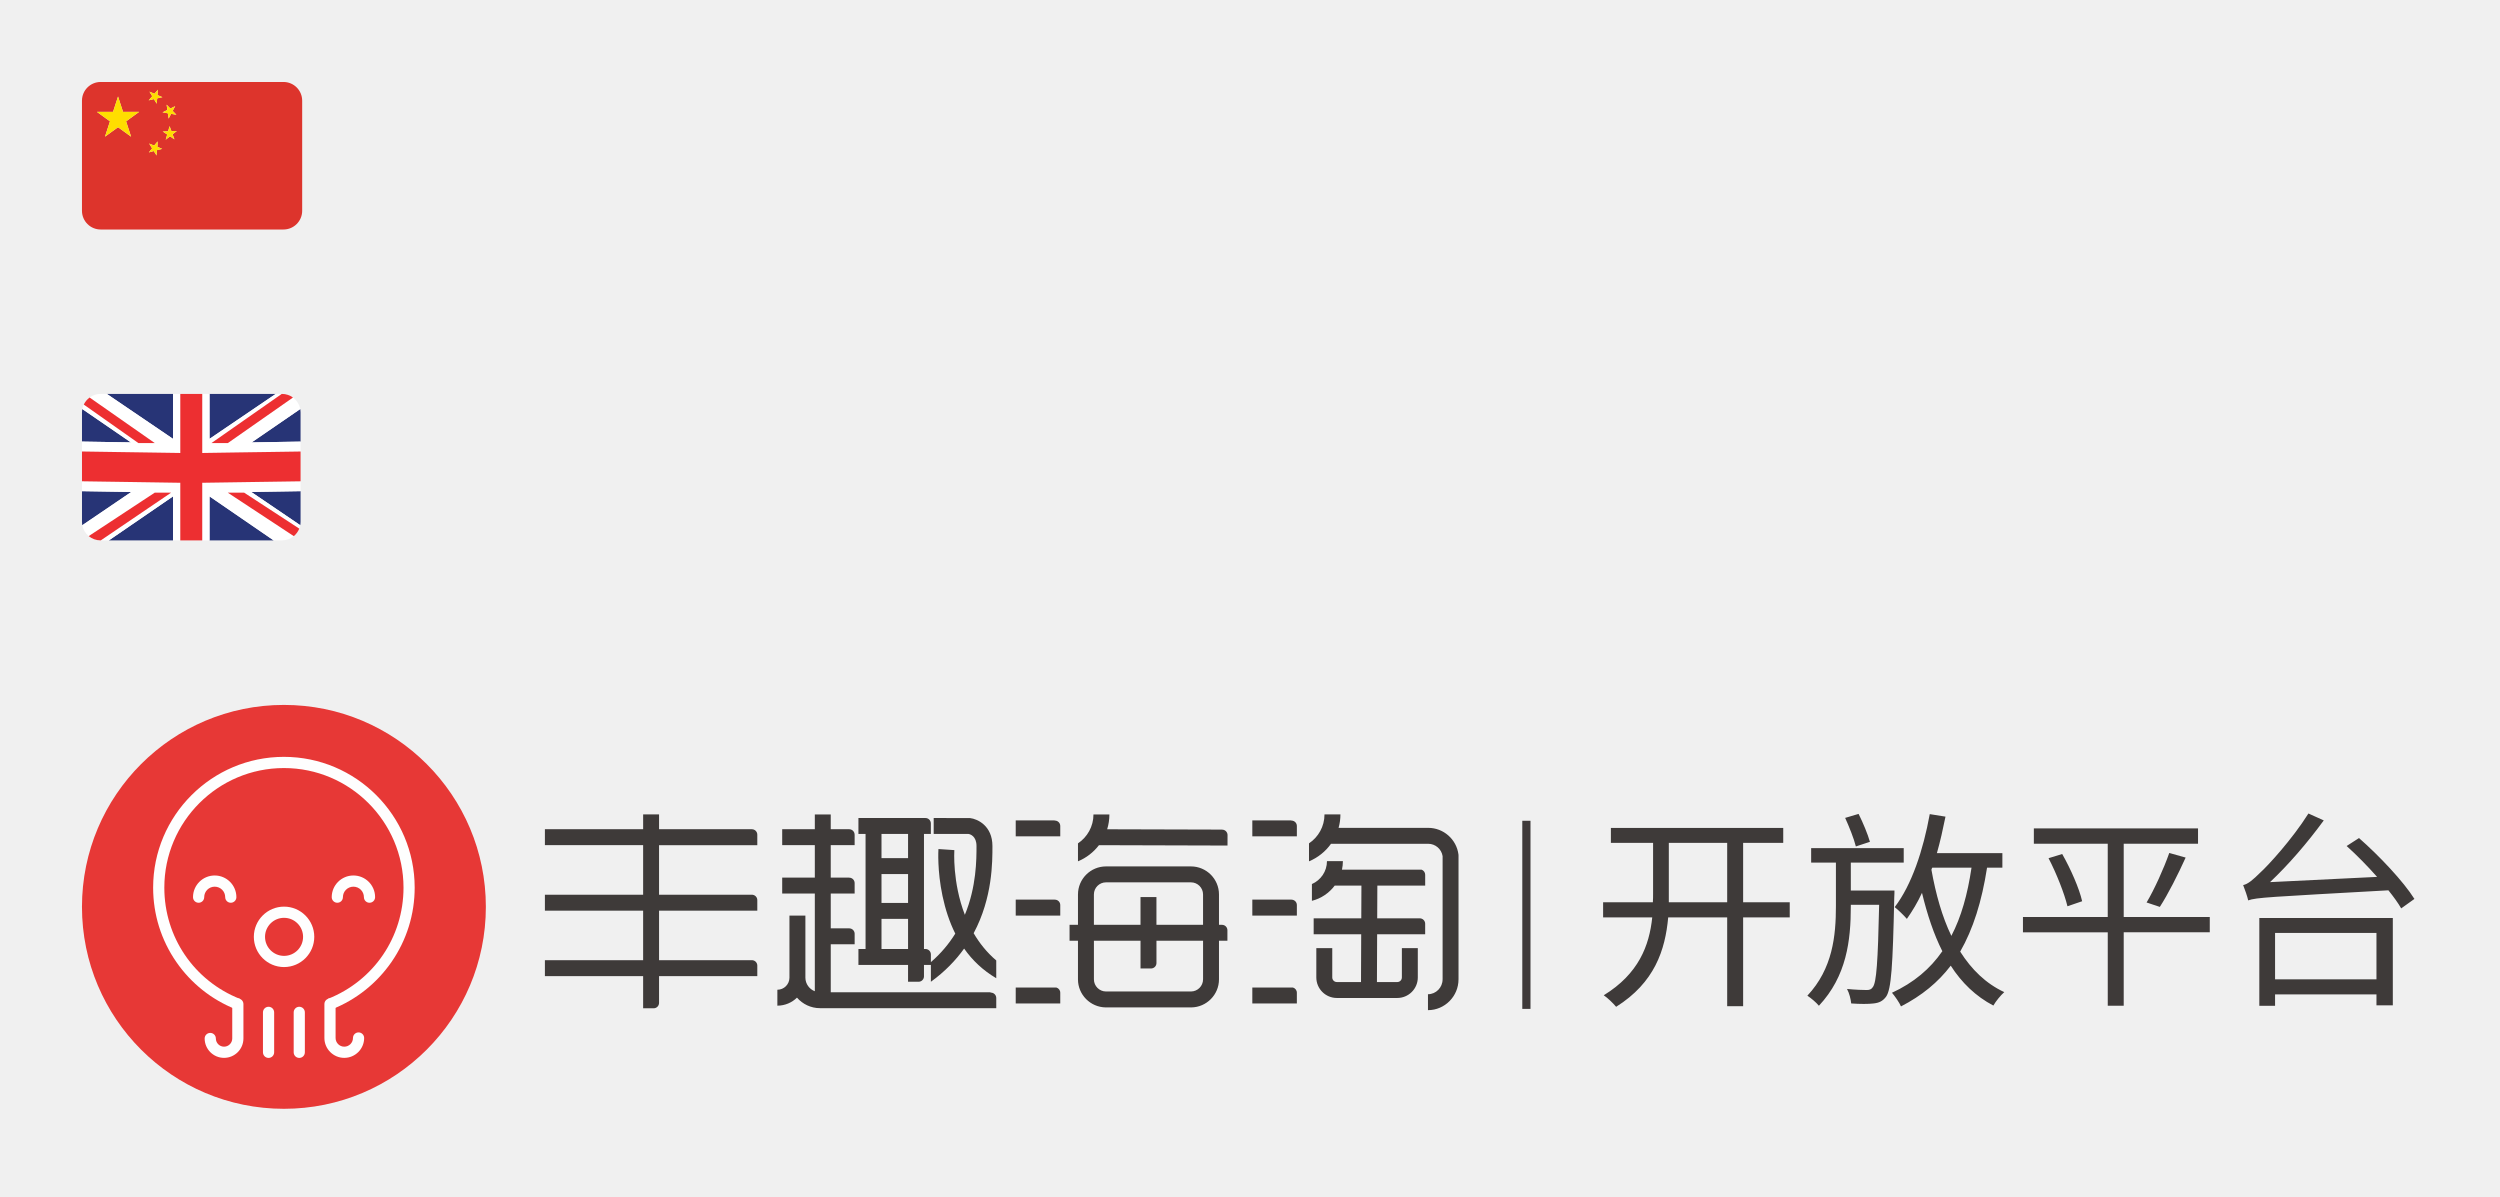
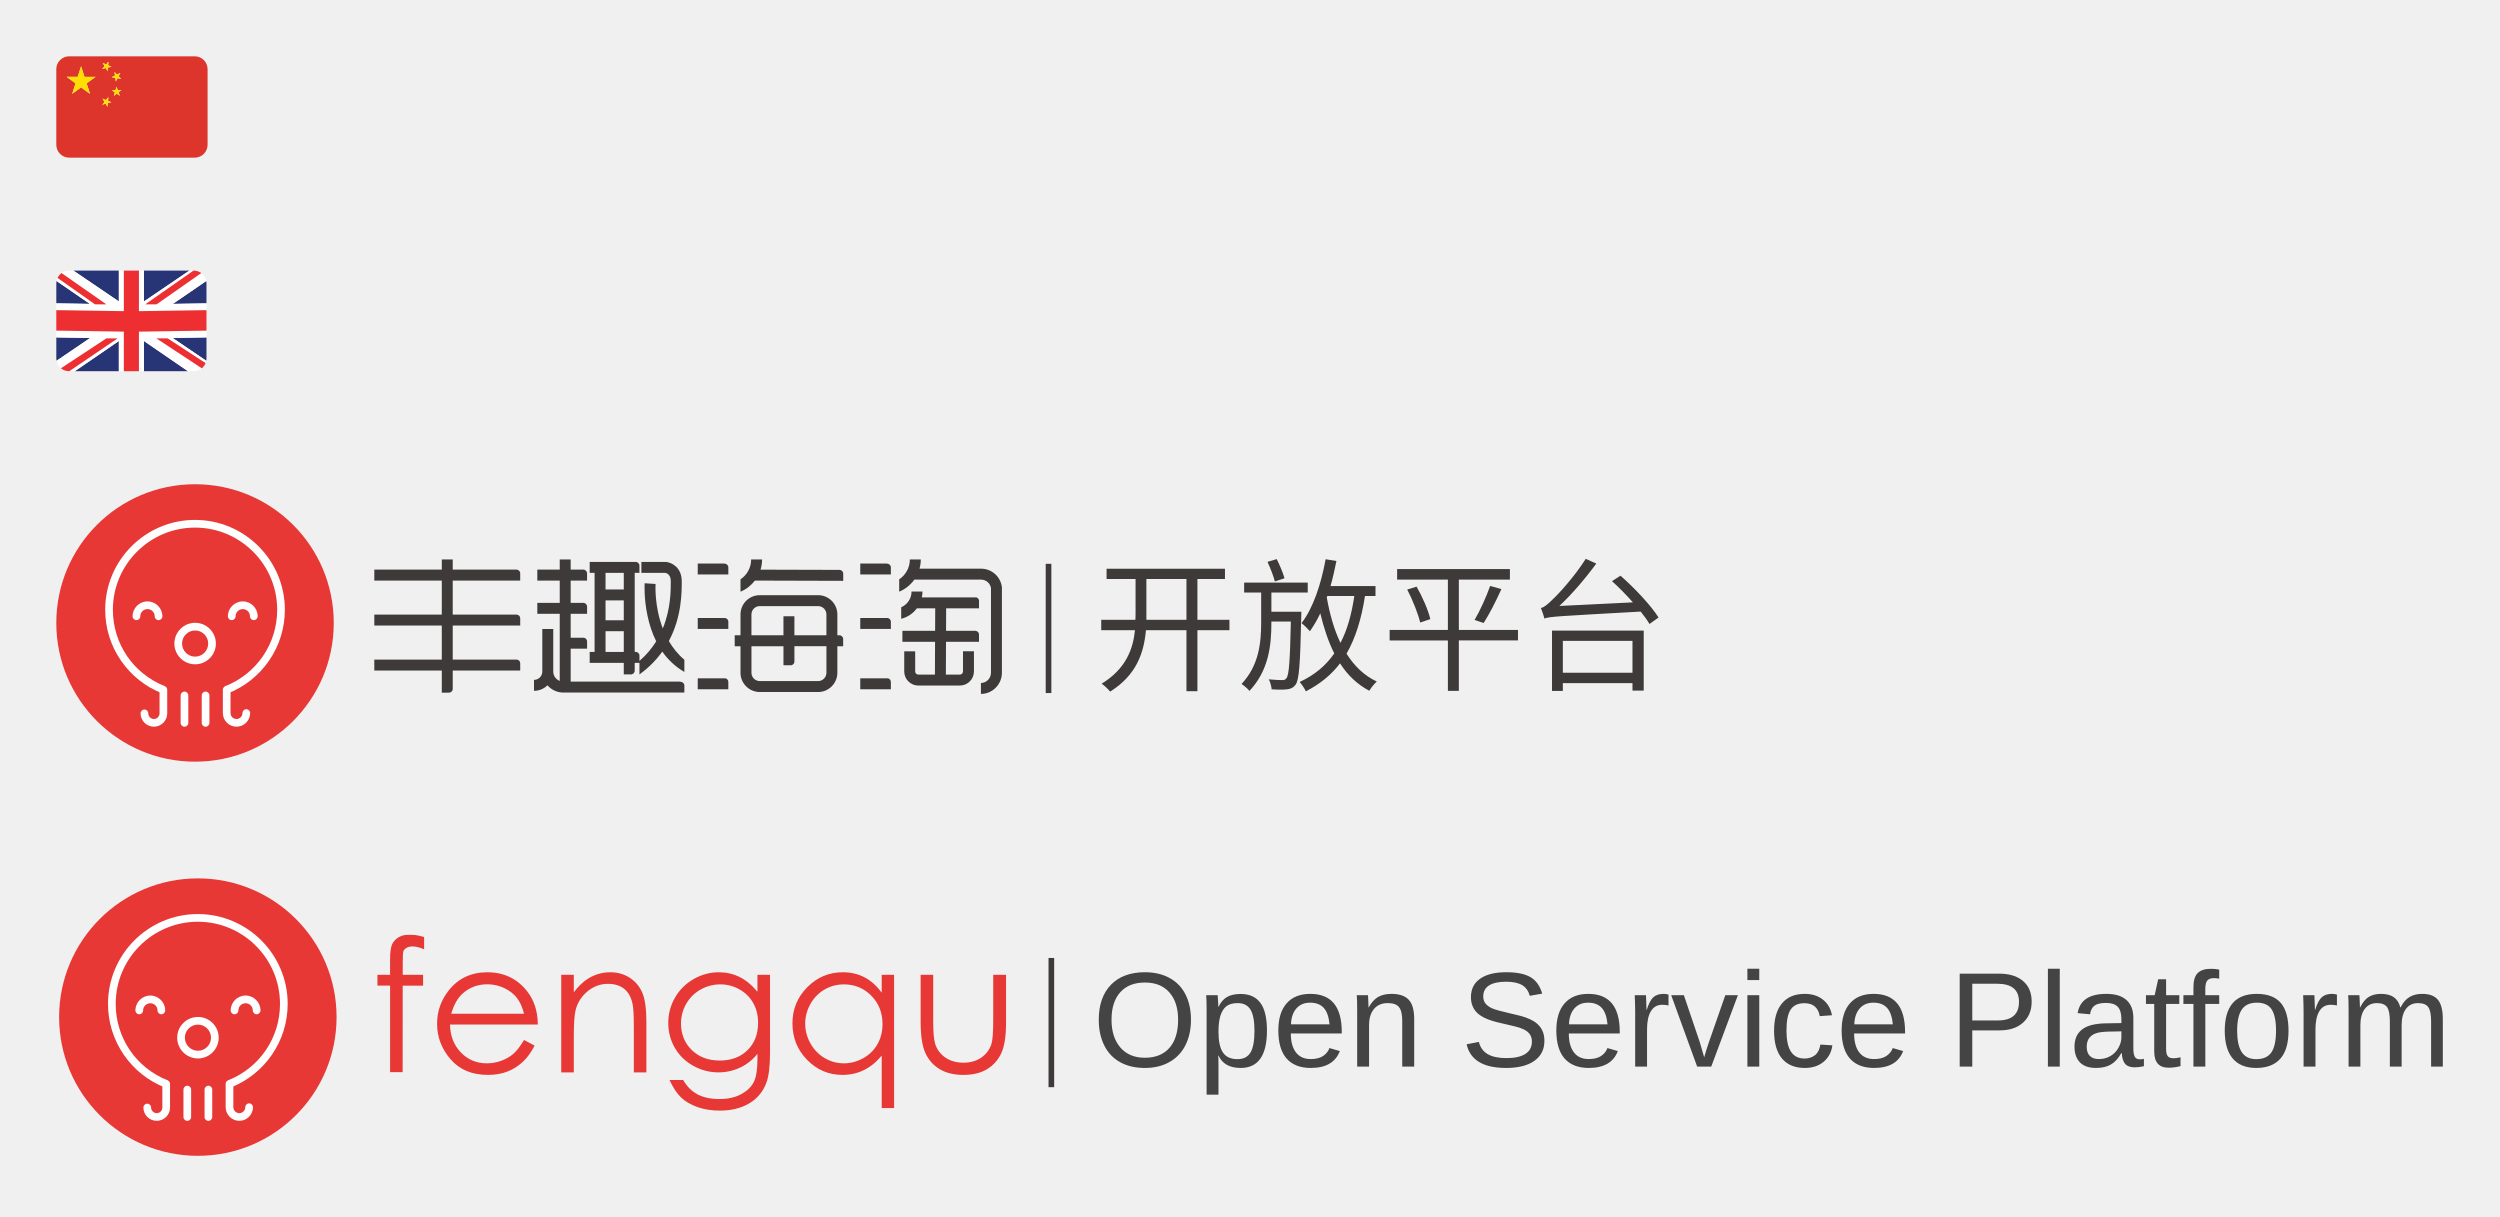
- <svg xmlns="http://www.w3.org/2000/svg" width="305" height="146" viewBox="0 0 305 146">
+ <svg xmlns="http://www.w3.org/2000/svg" xmlns:xlink="http://www.w3.org/1999/xlink" width="444" height="216" viewBox="0 0 444 216">
  <svg width="47" height="38" viewBox="-10 -10 47 38" id="chinese" y="0">
    <g fill="none" fill-rule="evenodd">
      <path d="M11.28 7l-.545-.365-.517.404.18-.63-.544-.368.656-.024.18-.63.225.616.656-.024-.515.405.225.616zm-.955-4.23l.457.47.59-.29-.308.582.457.47-.645-.112-.307.58-.093-.65-.647-.112.59-.29-.093-.65zM9.177 2l-.058.654-.34-.563-.638.15.43-.497-.337-.562.604.258.43-.495-.058.653.604.257-.64.147zM9.1 8.97l-.337-.542-.602.165.398-.495-.364-.587.49.2.12.046.42-.498v.006l.01-.013-.03.673.58.237-.637.157-.048.654zM5.992 6.677L4.4 5.52 2.807 6.675l.608-1.872-1.592-1.158h1.97L4.4 1.774l.608 1.872h1.97L5.383 4.804l.61 1.872zM24.583 0h-22.3C1.024 0 0 1.022 0 2.284v13.432C0 16.978 1.022 18 2.284 18h22.298c1.26 0 2.284-1.022 2.284-2.284V2.284C26.866 1.022 25.843 0 24.582 0z" fill="#DD342C" />
      <path d="M5.008 3.646L4.4 1.774l-.608 1.872h-1.97l1.593 1.158-.608 1.872L4.4 5.52l1.593 1.156-.61-1.872 1.594-1.158h-1.97zM9.27.943l-.43.495-.605-.257.338.563-.43.496.638-.15.34.564L9.176 2l.64-.147-.605-.257.058-.653zM10.475 3.82l.093.65.307-.58.646.113-.455-.47.306-.582-.588.29-.457-.47.093.65-.59.288.647.113zM11.57 5.98l-.655.024-.225-.617-.18.63-.656.025.545.367-.182.63.517-.405.545.367-.226-.617.517-.405zM9.235 7.252l-.01.012v-.006l-.42.498-.122-.046-.49-.2.365.588-.396.495.6-.165.337.543.047-.653.638-.156-.58-.237.03-.67z" fill="#FFDE00" />
    </g>
  </svg>
  <svg width="47" height="38" viewBox="-10 -10 47 38" id="english" y="38">
    <g fill="none" fill-rule="evenodd">
      <path d="M15.563 17.925h7.817l-7.817-5.366v5.365zM.002 11.923v3.735c0 .143.014.282.04.417l5.97-4.053-6.01-.1zM.042 1.905c-.025.136-.04.276-.04.42v3.55l5.965.097L.042 1.905zM23.636.058h-8.073v5.48L23.636.06zM26.668 5.874v-3.55c0-.143-.014-.283-.04-.42L20.703 5.97l5.965-.096zM26.63 16.075c.024-.136.04-.274.04-.417v-3.735l-6.013.1 5.972 4.052zM11.107.058H3.034l8.073 5.48V.06zM3.29 17.925h7.817V12.56L3.29 17.924z" fill="#273476" />
      <path d="M11.107 5.54L3.034.057h-.766c-.5 0-.962.165-1.337.44l7.95 5.557H6.886l-6.665-4.7c-.082.173-.144.357-.18.55l5.925 4.067-5.965-.098v1.21l7.756.117 4.24.065V.058h-.89v5.48zM14.672 10.894v7.031h.89V12.56l7.818 5.365h1.022c.547 0 1.05-.194 1.442-.518l-8.053-5.302h1.994l6.724 4.388c.053-.134.094-.273.12-.418l-5.97-4.053 6.01-.1v-1.208l-7.765.117-4.23.064zM.002 10.714v1.21l6.01.098-5.97 4.053c.1.532.382 1 .784 1.332l8.053-5.302h1.992l-8.574 5.82h.992l7.817-5.366v5.365h.89v-7.031l-4.23-.063-7.765-.116zM20.703 5.972l5.925-4.068c-.108-.575-.434-1.073-.89-1.406l-7.947 5.557H15.8L24.375.058h-.74l-8.072 5.48V.06h-.89v7.207l4.24-.064 7.755-.116v-1.21l-5.965.098z" fill="#FFF" />
      <path d="M18.912 7.2l-4.24.065V.058h-2.674v7.206l-4.24-.063-7.756-.116v3.63l7.765.117 4.23.064v7.031h2.675v-7.031l4.23-.063 7.767-.116v-3.63L18.91 7.2z" fill="#ED2F31" />
      <path d="M6.887 6.055H8.88L.93.498C.63.72.385 1.014.223 1.356l6.665 4.7zM15.798 6.055h1.993L25.74.498c-.376-.275-.837-.44-1.338-.44h-.027l-8.577 5.997zM17.79 12.105l8.054 5.302c.292-.24.522-.556.664-.914l-6.724-4.388H17.79zM8.88 12.105L.825 17.407c.392.324.895.518 1.442.518h.03l8.574-5.82H8.88z" fill="#ED2F31" />
    </g>
  </svg>
  <svg width="305" height="70" viewBox="-10 -10 305 70" id="logo" y="76">
    <g fill="none" fill-rule="evenodd">
      <g transform="translate(56.098 13.195)" fill="#3E3A39">
        <path d="M62.593.914c-.026 0-.038-.008-.04-.022H57.82v1.943h5.434v-1.26c0-.364-.296-.66-.66-.66M91.458.914c-.024 0-.037-.008-.04-.022h-4.733v1.943h5.435v-1.26c0-.364-.296-.66-.662-.66M111.835 5.063c-.233-1.858-1.82-3.26-3.695-3.26H97.21c.144-.523.224-1.07.224-1.638H95.49c0 1.47-.75 2.768-1.89 3.53v2.193c1.086-.45 2.013-1.2 2.686-2.142h11.854c.878 0 1.624.643 1.76 1.505v15.04h-.003c0 .985-.8 1.81-1.783 1.81v1.943c2.055 0 3.726-1.697 3.726-3.752h.002V5.185l-.007-.12zM41.445 12.906h3.24v3.677h-3.24v-3.677zm3.24-7.407h-3.24V2.547h3.24v2.95zm-3.24 1.942h3.24v3.52h-3.24v-3.52zm11.244 7.214c2.32-4.34 2.29-8.74 2.29-10.633 0-2.45-1.79-3.304-2.735-3.413L47.812.603v1.944h4.253c.207.038.97.26.97 1.476 0 1.622 0 4.948-1.42 8.39-1.538-3.986-1.287-7.833-1.283-7.894l-1.94-.13c-.006.105-.163 2.6.496 5.722.345 1.634.85 3.18 1.557 4.595-.753 1.213-1.722 2.398-2.976 3.48v-.942c0-.365-.297-.662-.662-.662h-.18V2.547h.84V1.265c0-.365-.295-.662-.66-.662H38.63v1.944h.87v14.036h-.87v1.944h6.054v2.053h1.28c.367 0 .663-.298.663-.662v-1.39h.842v2.052c1.714-1.238 3.034-2.62 4.056-4.05 1.005 1.43 2.29 2.66 3.92 3.617V17.98c-1.162-.987-2.06-2.13-2.757-3.324zM25.63 1.97H14.308V.165h-1.943V1.97H.38v1.945h11.984V9.96H.38v1.945h11.984v6.047H.38v1.943h11.984v3.922h1.282c.365 0 .66-.295.66-.66v-3.262h11.987v-1.29c0-.338-.254-.612-.58-.653H14.307v-6.047h11.986V10.62c0-.358-.286-.647-.64-.66H14.306V3.916h11.986V2.633c0-.365-.297-.662-.662-.662M83.003 2.022c-.014 0-.023-.002-.03-.006l-13.997-.04c.176-.574.272-1.18.272-1.81h-1.943c0 1.47-.752 2.767-1.89 3.53v2.19c1.018-.42 1.898-1.107 2.56-1.97l15.683.046.004-1.296c-.01-.357-.3-.644-.66-.644M80.674 20.29c0 .806-.654 1.467-1.46 1.476H68.822c-.805-.007-1.462-.67-1.462-1.474v-4.716h5.686v3.383h1.282c.365 0 .662-.297.662-.662v-2.722h5.686v4.715zM67.358 9.927c0-.814.662-1.476 1.477-1.476h10.363c.814 0 1.476.662 1.476 1.477v3.705h-5.686V10.25h-1.944v3.382h-5.686V9.926zm15.626 3.706h-.366V9.927c0-1.886-1.534-3.42-3.42-3.42H68.835c-1.886 0-3.42 1.534-3.42 3.42v3.705h-1.028v1.944h1.027v4.716c0 1.867 1.52 3.4 3.398 3.418H79.23c1.867-.017 3.388-1.55 3.388-3.42v-4.714h1.028v-1.283c0-.365-.296-.66-.662-.66zM62.593 10.56H57.82v1.945h5.434v-1.283c0-.365-.296-.66-.66-.66M62.77 21.28h-4.95v1.944h5.434v-1.31c0-.303-.205-.555-.484-.634" />
        <path d="M107.332 6.902h-9.71c.072-.335.113-.682.113-1.038h-1.943c0 1.25-.758 2.326-1.837 2.795v2.046c1.13-.283 2.106-.954 2.784-1.86h3.257l-.017 3.995h-5.81v1.944h5.8l-.024 5.83h-2.95c-.307 0-.557-.25-.557-.558v-3.58h-1.945v3.58c0 1.38 1.123 2.502 2.502 2.502h7.376c1.38 0 2.503-1.123 2.503-2.503v-3.58h-1.944v3.58c0 .31-.25.56-.56.56h-2.482l.025-5.83h5.86v-1.282c0-.366-.296-.662-.66-.662h-5.192l.018-3.994h5.836V7.524c0-.288-.186-.53-.444-.622M91.458 10.56h-4.773v1.945h5.435v-1.283c0-.365-.296-.66-.662-.66M91.635 21.28h-4.95v1.944h5.434v-1.31c0-.303-.207-.555-.485-.634M54.783 21.9c-.034 0-.05-.017-.057-.042H35.254v-5.85h2.915v-1.283c0-.364-.296-.66-.662-.66h-2.254V9.816h2.915V8.54c0-.364-.296-.66-.662-.66-.012 0-.022-.003-.03-.006h-2.224v-3.96h2.915V2.65c0-.006-.003-.01-.003-.017 0-.366-.296-.662-.662-.662h-2.25V.166H33.31V1.97h-3.98v1.945h3.98v3.96h-3.98v1.942h3.98v11.92c-.666-.254-1.143-.893-1.15-1.647v-7.58h-1.945v7.581c-.008.808-.665 1.462-1.474 1.462v1.943c.93 0 1.775-.375 2.392-.98.684.786 1.69 1.286 2.81 1.286h21.503v-1.237c0-.366-.296-.662-.662-.662" />
      </g>
      <path d="M49.275 24.637c0 13.607-11.03 24.637-24.637 24.637C11.03 49.274 0 38.244 0 24.637 0 11.03 11.03 0 24.638 0c13.606 0 24.637 11.03 24.637 24.637" fill="#E73836" />
      <path d="M32 43.06c-1.335 0-2.423-1.088-2.423-2.425v-4.14c0-.377.306-.682.683-.682.376 0 .682.305.682.682v4.14c0 .585.475 1.06 1.06 1.06.584 0 1.06-.475 1.06-1.06 0-.377.305-.682.68-.682.378 0 .684.305.684.682 0 1.337-1.088 2.425-2.425 2.425M35.08 24.137c-.377 0-.683-.305-.683-.682 0-.707-.574-1.28-1.28-1.28-.708 0-1.282.573-1.282 1.28 0 .377-.306.682-.682.682-.378 0-.683-.305-.683-.682 0-1.46 1.187-2.646 2.646-2.646 1.46 0 2.646 1.186 2.646 2.645 0 .377-.305.682-.682.682M18.157 24.137c-.377 0-.682-.305-.682-.682 0-.707-.575-1.28-1.282-1.28-.706 0-1.28.573-1.28 1.28 0 .377-.306.682-.683.682-.377 0-.683-.305-.683-.682 0-1.46 1.188-2.646 2.646-2.646 1.46 0 2.646 1.186 2.646 2.645 0 .377-.306.682-.683.682M22.763 43.067c-.377 0-.682-.306-.682-.682v-4.877c0-.377.306-.683.683-.683.376 0 .682.306.682.683v4.877c0 .376-.306.682-.682.682M26.51 43.067c-.375 0-.68-.306-.68-.682v-4.877c0-.377.305-.683.68-.683.378 0 .683.306.683.683v4.877c0 .376-.305.682-.682.682M17.333 43.06c-1.304 0-2.365-1.06-2.365-2.365 0-.377.306-.682.683-.682.377 0 .683.305.683.682 0 .55.45 1 1 1s1-.45 1-1v-4.2c0-.377.305-.682.682-.682.376 0 .682.305.682.683v4.2c0 1.303-1.06 2.364-2.364 2.364M24.655 25.974c-1.28 0-2.322 1.04-2.322 2.32 0 1.282 1.042 2.323 2.322 2.323s2.32-1.04 2.32-2.322c0-1.28-1.04-2.32-2.32-2.32m0 6.007c-2.033 0-3.687-1.654-3.687-3.687 0-2.032 1.654-3.686 3.687-3.686 2.032 0 3.686 1.653 3.686 3.685 0 2.033-1.653 3.687-3.685 3.687" fill="#FEFEFE" />
      <path d="M30.51 37.13l-.502-1.27c5.6-2.217 9.22-7.544 9.22-13.568 0-8.046-6.545-14.59-14.59-14.59-8.046 0-14.59 6.544-14.59 14.59 0 6.024 3.617 11.35 9.218 13.57l-.503 1.268c-2.94-1.165-5.448-3.16-7.254-5.77-1.85-2.672-2.827-5.808-2.827-9.068 0-8.798 7.157-15.956 15.954-15.956 8.798 0 15.955 7.158 15.955 15.956 0 3.26-.977 6.396-2.826 9.068-1.807 2.61-4.315 4.606-7.255 5.77" fill="#FEFEFE" />
      <path d="M176.22 14.634v21.95" stroke="#3F3A3A" stroke-linecap="square" />
      <path d="M193.596 24.077V16.83h7.12v7.247h-7.12zm14.752 0h-5.686V16.83h4.892v-1.82h-21.026v1.82h5.148v6.146c0 .384 0 .717-.026 1.1h-6.07v1.845h5.993c-.358 3.458-1.664 6.89-5.916 9.502.46.307 1.153.973 1.51 1.408 4.688-2.945 5.994-6.914 6.353-10.91h7.196v10.834h1.946V25.92h5.686v-1.843zm9.782-7.376c-.256-.92-.845-2.33-1.382-3.405l-1.64.487c.487 1.075 1.076 2.535 1.307 3.483l1.715-.564zm-2.33 5.943v-3.406h6.454V17.47H210.96v1.767h3.022v5.3c0 3.612-.384 7.633-3.483 10.936.46.307 1.074.82 1.407 1.23 3.38-3.612 3.893-7.94 3.893-12.14v-.18h3.457c-.153 7.018-.333 9.477-.768 10.04-.18.282-.41.36-.744.36-.41 0-1.357-.027-2.407-.13.28.513.46 1.256.51 1.768 1.077.078 2.1.078 2.74 0 .667-.076 1.103-.28 1.512-.82.64-.895.82-3.712 1-12.087.025-.256.025-.87.025-.87H215.8zm14.726-2.792c-.487 3.28-1.255 6.02-2.46 8.324-1.126-2.33-1.894-5.07-2.432-8.067.026-.077.05-.18.103-.256h4.79zm3.764 0v-1.766h-7.99c.41-1.434.743-2.945 1.05-4.456l-1.92-.307c-.795 4.38-2.203 8.657-4.278 11.346.436.333 1.178 1.075 1.486 1.434.666-.948 1.306-1.998 1.844-3.176.64 2.638 1.434 5.046 2.484 7.12-1.486 2.15-3.483 3.84-6.146 5.07.358.41.92 1.23 1.1 1.665 2.536-1.307 4.534-2.946 6.07-4.97 1.332 2.075 3.048 3.74 5.2 4.867.306-.538.895-1.255 1.33-1.64-2.253-1.05-3.994-2.765-5.377-4.942 1.587-2.766 2.637-6.12 3.278-10.244h1.87zm25.303 6.02h-10.5v-8.938h9.066v-1.87H238.13v1.87h9.014v8.938H236.8v1.87h10.346V36.7h1.947V27.74h10.5v-1.87zm-19.67-7.17c.975 1.868 1.948 4.352 2.306 5.863l1.792-.614c-.333-1.512-1.383-3.92-2.433-5.763l-1.666.512zm13.575 5.94c.998-1.536 2.228-3.97 3.15-6.018l-1.998-.563c-.64 1.842-1.818 4.455-2.766 6.042l1.614.538zm26.43 3.176v5.66h-12.37v-5.66h12.37zm-14.29 8.886h1.92V35.32h12.37v1.33h1.996V26h-16.287v10.704zm10.652-19.49c1.23 1.103 2.536 2.434 3.714 3.766l-13.06.64c2.252-2.125 4.532-4.763 6.555-7.53l-1.87-.844c-1.998 3.176-4.97 6.402-5.89 7.222-.846.845-1.512 1.408-2.075 1.51.205.513.537 1.46.614 1.87.998-.358 2.483-.41 17.107-1.23.64.795 1.178 1.538 1.562 2.204l1.612-1.153c-1.332-2.126-4.277-5.25-6.76-7.427l-1.512.973z" fill="#3E3A39" />
    </g>
  </svg>
+   <svg width="444" height="70" viewBox="-10 -10 444 70" id="logo-english" y="146">
+     <defs>
+       <path id="aca" d="M0 .177V24.65h8.364V.177H0z" />
+     </defs>
+     <g fill="none" fill-rule="evenodd">
+       <path d="M49.775 24.637c0 13.607-11.03 24.637-24.637 24.637C11.53 49.274.5 38.244.5 24.637.5 11.03 11.53 0 25.138 0c13.606 0 24.637 11.03 24.637 24.637" fill="#E73836" />
+       <path d="M32.5 43.06c-1.335 0-2.423-1.088-2.423-2.425v-4.14c0-.377.306-.682.683-.682.376 0 .682.305.682.682v4.14c0 .585.475 1.06 1.06 1.06.584 0 1.06-.475 1.06-1.06 0-.377.305-.682.68-.682.378 0 .684.305.684.682 0 1.337-1.088 2.425-2.425 2.425M35.58 24.137c-.377 0-.683-.305-.683-.682 0-.707-.574-1.28-1.28-1.28-.708 0-1.282.573-1.282 1.28 0 .377-.306.682-.682.682-.378 0-.683-.305-.683-.682 0-1.46 1.187-2.646 2.646-2.646 1.46 0 2.646 1.186 2.646 2.645 0 .377-.305.682-.682.682M18.657 24.137c-.377 0-.682-.305-.682-.682 0-.707-.575-1.28-1.282-1.28-.706 0-1.28.573-1.28 1.28 0 .377-.306.682-.683.682-.377 0-.683-.305-.683-.682 0-1.46 1.188-2.646 2.646-2.646 1.46 0 2.646 1.186 2.646 2.645 0 .377-.306.682-.683.682M23.263 43.067c-.377 0-.682-.306-.682-.682v-4.877c0-.377.306-.683.683-.683.376 0 .682.306.682.683v4.877c0 .376-.306.682-.682.682M27.01 43.067c-.375 0-.68-.306-.68-.682v-4.877c0-.377.305-.683.68-.683.378 0 .683.306.683.683v4.877c0 .376-.305.682-.682.682M17.833 43.06c-1.304 0-2.365-1.06-2.365-2.365 0-.377.306-.682.683-.682.377 0 .683.305.683.682 0 .55.45 1 1 1s1-.45 1-1v-4.2c0-.377.305-.682.682-.682.376 0 .682.305.682.683v4.2c0 1.303-1.06 2.364-2.364 2.364M25.155 25.974c-1.28 0-2.322 1.04-2.322 2.32 0 1.282 1.042 2.323 2.322 2.323s2.32-1.04 2.32-2.322c0-1.28-1.04-2.32-2.32-2.32m0 6.007c-2.033 0-3.687-1.654-3.687-3.687 0-2.032 1.654-3.686 3.687-3.686 2.032 0 3.686 1.653 3.686 3.685 0 2.033-1.653 3.687-3.685 3.687" fill="#FEFEFE" />
+       <path d="M31.01 37.13l-.502-1.27c5.6-2.217 9.22-7.544 9.22-13.568 0-8.046-6.545-14.59-14.59-14.59-8.046 0-14.59 6.544-14.59 14.59 0 6.024 3.617 11.35 9.218 13.57l-.503 1.268c-2.94-1.165-5.448-3.16-7.254-5.77-1.85-2.672-2.827-5.808-2.827-9.068 0-8.798 7.157-15.956 15.954-15.956 8.798 0 15.955 7.158 15.955 15.956 0 3.26-.977 6.396-2.826 9.068-1.807 2.61-4.315 4.606-7.255 5.77" fill="#FEFEFE" />
+       <path d="M176.72 14.634v21.95" stroke="#3F3A3A" stroke-linecap="square" />
+       <g transform="translate(57 9)">
+         <g transform="translate(0 .805)">
+           <mask id="acb" fill="#fff">
+             <use xlink:href="#aca" />
+           </mask>
+           <path d="M8.364.623v2.183c-.817-.35-1.52-.525-2.103-.525-.434 0-.795.087-1.082.263-.287.176-.467.377-.542.605-.074.23-.11.837-.11 1.825l-.003 2.342H8.14v1.928H4.52L4.51 24.65h-2.23V9.243H0V7.315h2.278v-2.71c0-1.242.114-2.128.343-2.66.23-.53.617-.958 1.164-1.283C4.33.34 4.992.177 5.767.177c.723 0 1.588.148 2.597.446" fill="#E73836" mask="url(#acb)" />
+         </g>
+         <path d="M26.067 15.036c-.298-1.19-.73-2.142-1.3-2.853-.57-.71-1.322-1.284-2.258-1.72-.937-.436-1.92-.654-2.952-.654-1.702 0-3.165.545-4.388 1.64-.893.797-1.57 1.99-2.025 3.586h12.922zm0 4.668l1.88.99c-.617 1.21-1.33 2.186-2.138 2.928-.808.745-1.718 1.31-2.727 1.7-1.01.386-2.154.58-3.43.58-2.827 0-5.04-.927-6.633-2.78-1.595-1.854-2.393-3.95-2.393-6.286 0-2.2.675-4.158 2.026-5.88 1.712-2.187 4.003-3.28 6.874-3.28 2.955 0 5.315 1.12 7.08 3.36 1.254 1.584 1.892 3.56 1.913 5.926h-15.6c.044 2.015.687 3.665 1.932 4.953 1.245 1.288 2.78 1.932 4.61 1.932.883 0 1.742-.153 2.576-.46.836-.307 1.545-.717 2.13-1.223.585-.51 1.218-1.328 1.9-2.46zM32.678 8.12h2.23v3.107c.893-1.19 1.882-2.078 2.964-2.67 1.085-.588 2.263-.882 3.538-.882 1.296 0 2.446.328 3.45.986 1.004.662 1.744 1.548 2.222 2.663.477 1.115.717 2.85.717 5.21v8.923h-2.232v-8.27c0-1.997-.083-3.33-.248-3.998-.26-1.148-.753-2.01-1.487-2.59-.733-.578-1.69-.868-2.868-.868-1.35 0-2.558.445-3.626 1.337-1.07.893-1.772 1.998-2.11 3.314-.215.863-.322 2.435-.322 4.718v6.358h-2.23V8.12zM60.944 9.826c-1.265 0-2.438.305-3.52.916-1.084.61-1.935 1.454-2.55 2.532-.617 1.078-.924 2.245-.924 3.498 0 1.902.636 3.473 1.91 4.717 1.276 1.24 2.927 1.862 4.956 1.862 2.05 0 3.7-.616 4.948-1.848 1.248-1.232 1.872-2.852 1.872-4.86 0-1.306-.286-2.472-.86-3.496-.574-1.025-1.387-1.835-2.44-2.43-1.05-.594-2.182-.892-3.392-.892zm6.58-1.706h2.232v13.814c0 2.433-.214 4.212-.64 5.338-.583 1.593-1.597 2.82-3.04 3.68-1.446.86-3.183 1.292-5.212 1.292-1.487 0-2.822-.21-4.007-.63-1.184-.424-2.15-.988-2.892-1.696-.743-.71-1.43-1.744-2.055-3.108h2.422c.658 1.147 1.51 1.997 2.55 2.55 1.045.55 2.337.827 3.88.827 1.52 0 2.803-.283 3.85-.85 1.05-.566 1.796-1.278 2.242-2.134.447-.858.67-2.243.67-4.154v-.893c-.84 1.063-1.865 1.878-3.078 2.446-1.212.568-2.5.852-3.86.852-1.594 0-3.094-.395-4.497-1.186-1.405-.793-2.49-1.858-3.255-3.196-.766-1.34-1.15-2.81-1.15-4.413 0-1.603.4-3.098 1.198-4.485.798-1.386 1.9-2.484 3.31-3.29 1.41-.807 2.894-1.21 4.457-1.21 1.297 0 2.507.267 3.63.804 1.12.534 2.203 1.42 3.244 2.65V8.12zM82.876 9.826c-1.24 0-2.388.305-3.437.914-1.05.61-1.887 1.467-2.508 2.57-.62 1.104-.93 2.27-.93 3.502 0 1.22.312 2.388.937 3.5.626 1.116 1.466 1.982 2.522 2.602 1.057.622 2.188.933 3.398.933 1.22 0 2.376-.31 3.47-.923 1.092-.616 1.932-1.45 2.522-2.5.59-1.05.884-2.23.884-3.548 0-2.005-.66-3.682-1.983-5.03-1.32-1.346-2.946-2.02-4.877-2.02zM91.79 8.12v23.677h-2.198v-9.322c-.935 1.138-1.984 1.99-3.147 2.565-1.163.574-2.436.862-3.816.862-2.454 0-4.55-.89-6.286-2.67-1.737-1.778-2.605-3.942-2.605-6.493 0-2.497.875-4.63 2.628-6.405 1.75-1.773 3.86-2.66 6.326-2.66 1.422 0 2.71.3 3.863.907 1.152.605 2.163 1.514 3.035 2.725V8.12h2.198zM96.507 8.12h2.23v8.094c0 1.976.107 3.337.32 4.08.32 1.063.928 1.9 1.827 2.517.898.617 1.97.924 3.216.924 1.243 0 2.3-.3 3.166-.9.868-.6 1.466-1.388 1.796-2.366.223-.667.335-2.086.335-4.254V8.12h2.278v8.508c0 2.39-.28 4.19-.836 5.402-.56 1.21-1.398 2.158-2.52 2.844-1.12.685-2.524 1.03-4.214 1.03-1.687 0-3.098-.345-4.23-1.03-1.13-.686-1.975-1.64-2.532-2.867-.56-1.228-.837-3.074-.837-5.538V8.12z" fill="#E73836" />
+       </g>
+       <text font-family="ArialMT, Arial" font-size="24" fill="#444">
+         <tspan x="184" y="33.433">Open Service Platform</tspan>
+       </text>
+     </g>
+   </svg>
</svg>
